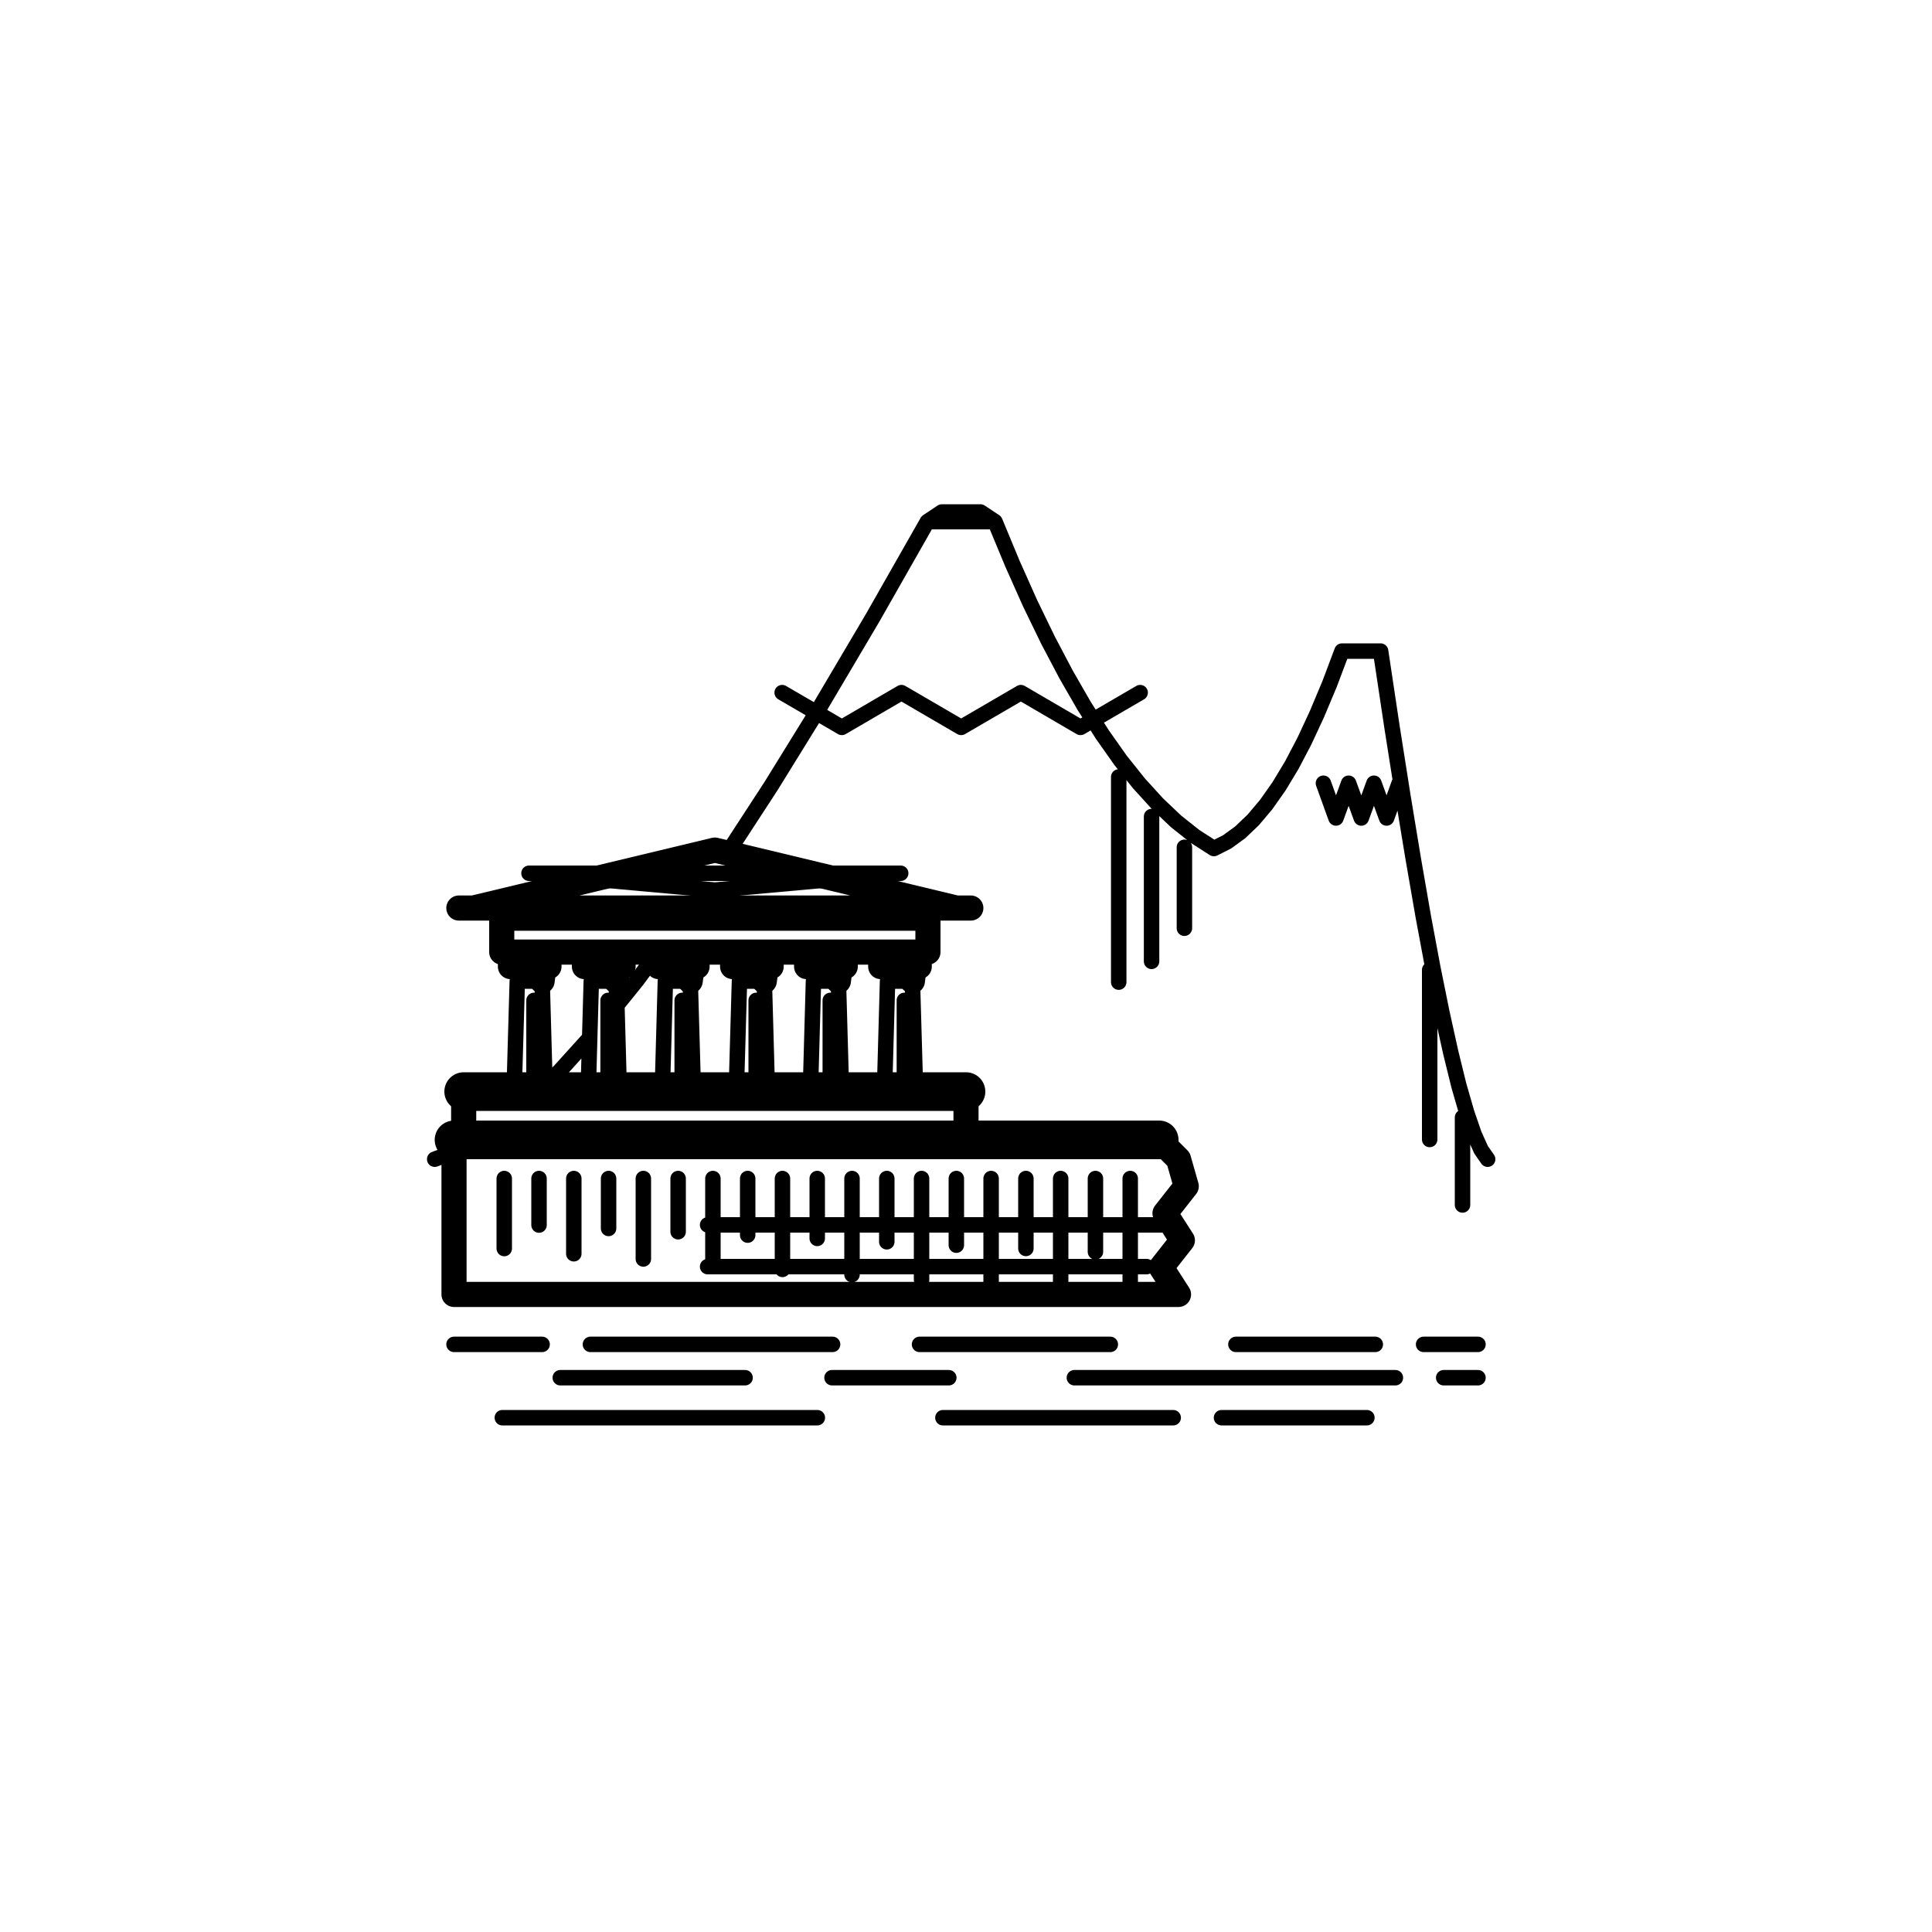
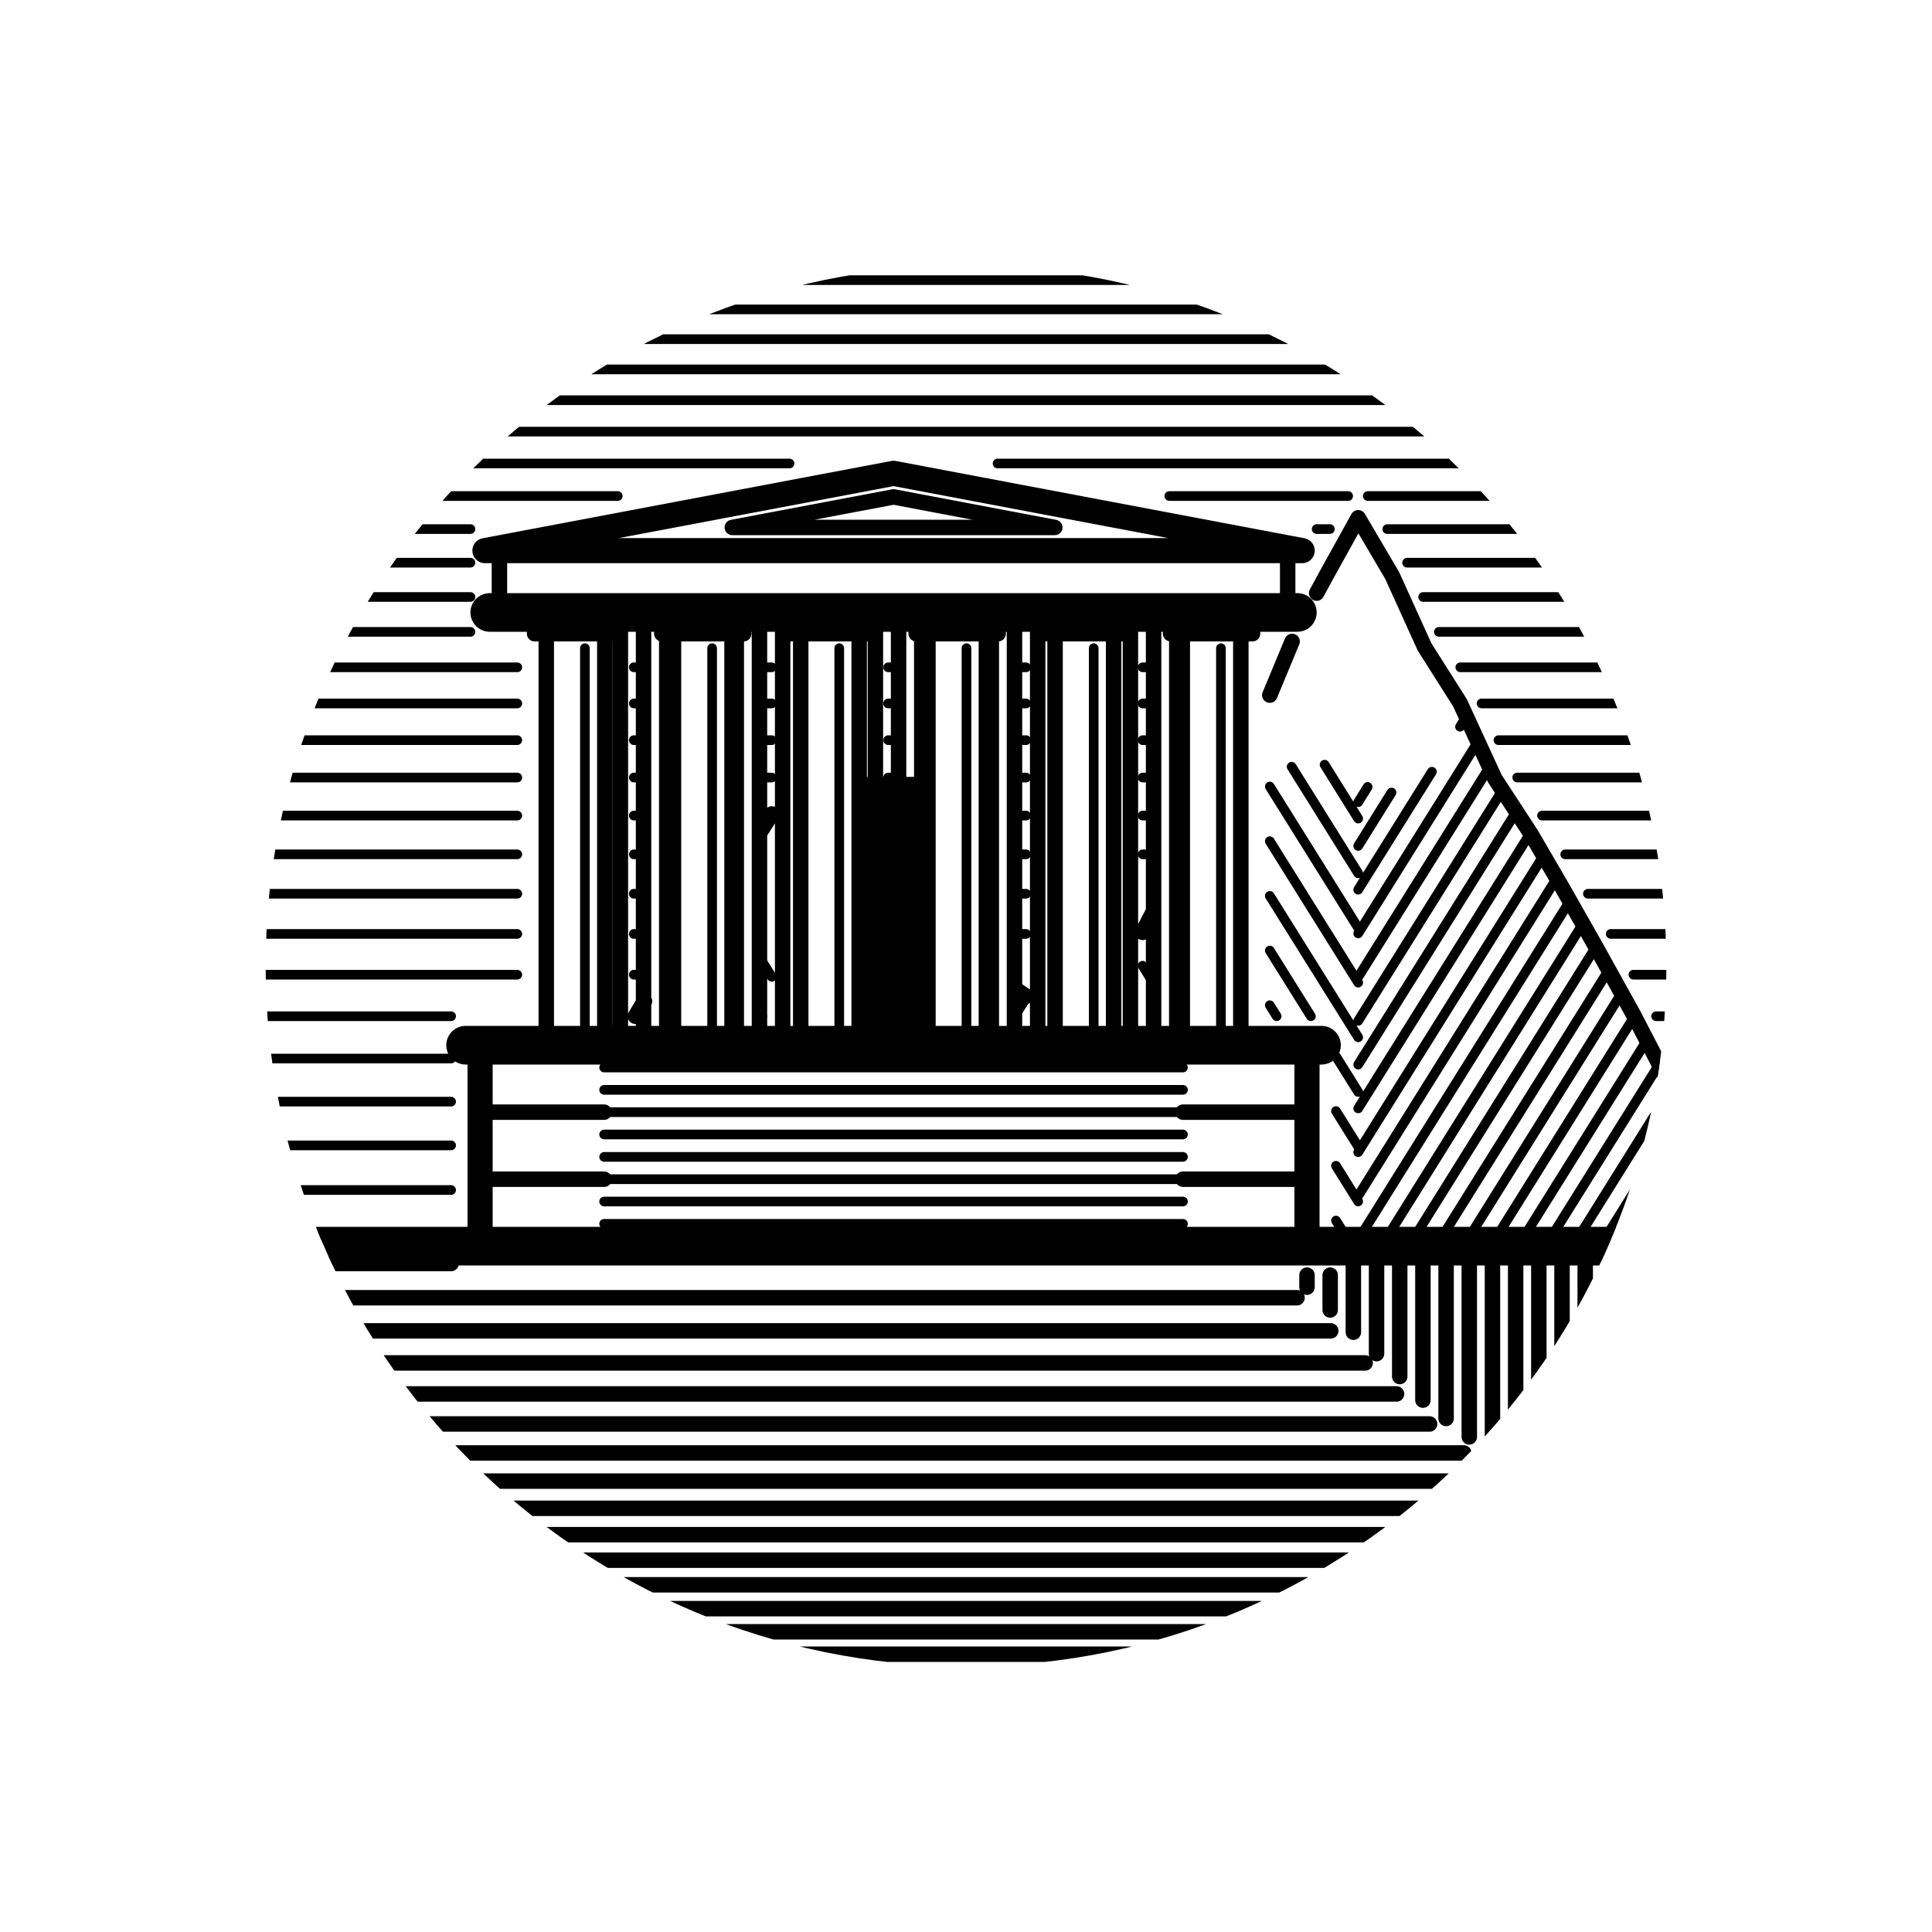
<svg xmlns="http://www.w3.org/2000/svg" viewBox="0 0 200 200">
  <defs>
    <clipPath id="w">
-       <path d="M26 100A74 74 0 1 1 174 100A74 74 0 1 1 26 100Z" />
+       <path d="M27.5 100A72.5 72.5 0 1 1 172.5 100A72.5 72.5 0 1 1 27.5 100Z" />
    </clipPath>
  </defs>
  <g clip-path="url(#w)" fill="none" stroke="#000" stroke-linecap="round" stroke-linejoin="round">
-     <path d="M45 120L47 119.25M56.42 112.34L57.93 110.88L61.05 107.43M63.86 104.05L65.93 101.49L68.1 98.56M75.3 88.31L79.82 81.37L84.96 73.05L90.35 63.93L96 54L103 54L104.82 58.38L106.65 62.48L108.5 66.29L110.36 69.82L112.23 73.07L114.11 76.03L116 78.71L117.91 81.1L119.83 83.21L121.76 85.04L123.7 86.58L125.66 87.84L127.03 87.15L128.39 86.16L129.74 84.87L131.08 83.28L132.41 81.39L133.73 79.2L135.04 76.7L136.34 73.9L137.64 70.8L138.92 67.4L142.92 67.4L144.09 75.19L145.22 82.36L146.3 88.91L147.33 94.84L148.32 100.15L149.27 104.84L150.17 108.91L151.02 112.37L151.84 115.21L152.6 117.42L153.32 119.02L154 120M96 54L97.5 53L101.5 53L103 54M80.97 71.7L87.15 75.3L93.32 71.7L99.5 75.3L105.68 71.7L111.85 75.3L118.03 71.7M137 81.08L138.3 84.68L139.61 81.08L140.92 84.68L142.23 81.08L143.54 84.68L144.84 81.08M115.81 80.43L115.81 101.67M119.21 84.53L119.21 99.52M122.61 87.71L122.61 96.09M148 100.4L148 117.96M151.4 115.67L151.4 124.74M117 122L117 133M113.4 122L113.4 129.59M109.8 122L109.8 133M106.2 122L106.2 129.24M102.6 122L102.6 133M99 122L99 128.9M95.4 122L95.4 132.49M91.8 122L91.8 128.55M88.2 122L88.2 131.95M84.6 122L84.6 128.2M81 122L81 131.41M77.4 122L77.4 127.86M73.8 122L73.8 130.87M70.2 122L70.2 127.51M66.6 122L66.6 130.33M63 122L63 127.17M59.4 122L59.4 129.79M55.8 122L55.8 126.82M52.2 122L52.2 129.25M73.25 126.8L120.9 126.8M73.25 131.12L118.7 131.12M51.94 95.55L96.06 95.55M53.55 101.56L56.12 101.56L56.44 113L53.22 113ZM55.28 103.56L55.28 111.5M61.21 101.56L63.79 101.56L64.11 113L60.89 113ZM62.95 103.56L62.95 111.5M68.88 101.56L71.45 101.56L71.78 113L68.56 113ZM70.62 103.56L70.62 111.5M76.55 101.56L79.12 101.56L79.44 113L76.22 113ZM78.28 103.56L78.28 111.5M84.21 101.56L86.79 101.56L87.11 113L83.89 113ZM85.95 103.56L85.95 111.5M91.88 101.56L94.45 101.56L94.78 113L91.56 113ZM93.62 103.56L93.62 111.5M54.76 90.4L74 92.14L93.24 90.4ZM47 139.17L56.12 139.17M61.12 139.17L86.19 139.17M95.19 139.17L114.94 139.17M127.94 139.17L142.37 139.17M147.37 139.17L153 139.17M58 142.62L77.13 142.62M86.13 142.62L98.22 142.62M111.22 142.62L144.45 142.62M149.45 142.62L153 142.62M52 146.76L84.61 146.76M97.61 146.76L121.45 146.76M126.45 146.76L141.5 146.76" stroke-width="1.6" />
-     <path d="M47 118L48 118L100 118L120 118L122 120L122.8 122.8L120.6 125.6L122.4 128.4L120.2 131.2L122 134L47 134L47 118M48 113L48 118L100 118L100 113L94.78 113L91.56 113L87.11 113L83.89 113L79.44 113L76.22 113L71.78 113L68.56 113L64.11 113L60.89 113L56.44 113L53.22 113L48 113M51.94 94L96.06 94L96.06 98.56L95.16 98.56M91.17 98.56L87.5 98.56M83.5 98.56L79.83 98.56M75.84 98.56L72.16 98.56M68.17 98.56L64.5 98.56M60.5 98.56L56.83 98.56M52.84 98.56L51.94 98.56L51.94 94M50.44 94L97.56 94M52.84 98.56L56.83 98.56L56.83 100.06L52.84 100.06ZM53.35 100.06L56.31 100.06L56.12 101.56M60.5 98.56L64.5 98.56L64.5 100.06L60.5 100.06ZM61.02 100.06L63.98 100.06L63.79 101.56M68.17 98.56L72.16 98.56L72.16 100.06L68.17 100.06ZM68.69 100.06L71.65 100.06L71.45 101.56M75.84 98.56L79.83 98.56L79.83 100.06L75.84 100.06ZM76.35 100.06L79.31 100.06L79.12 101.56M83.5 98.56L87.5 98.56L87.5 100.06L83.5 100.06ZM84.02 100.06L86.98 100.06L86.79 101.56M91.17 98.56L95.16 98.56L95.16 100.06L91.17 100.06ZM91.69 100.06L94.65 100.06L94.45 101.56M49 94L74 88L99 94ZM47.5 94L100.5 94" stroke-width="2.6" />
-     <path d="M47 118L48 118L100 118L120 118M48 113L53.22 113L56.44 113L60.89 113L64.11 113L68.56 113L71.78 113L76.22 113L79.44 113L83.89 113L87.11 113L91.56 113L94.78 113L100 113" stroke-width="4" />
+     <path d="M88.22 80.42L96.78 80.42L96.78 108.2L88.22 108.2Z" fill="#000" stroke="none" />
+     <path d="M27.5 29L172.5 29M27.5 32.03L172.5 32.03M27.5 35.11L172.5 35.11M27.5 38.24L172.5 38.24M27.5 41.43L172.5 41.43M27.5 44.68L172.5 44.68M27.5 47.98L81.73 47.98M103.27 47.98L172.5 47.98M27.5 51.35L63.95 51.35M121.05 51.35L139.56 51.35M141.59 51.35L172.5 51.35M27.5 54.77L48.7 54.77M136.3 54.77L137.67 54.77M143.61 54.77L172.5 54.77M27.5 58.25L48.7 58.25M145.66 58.25L172.5 58.25M27.5 61.8L48.7 61.8M147.32 61.8L172.5 61.8M27.5 65.41L48.7 65.41M148.95 65.41L172.5 65.41M27.5 69.08L53.55 69.08M65.61 69.08L66.72 69.08M78.78 69.08L79.89 69.08M91.94 69.08L93.06 69.08M105.11 69.08L106.22 69.08M118.28 69.08L119.39 69.08M151.17 69.08L172.5 69.08M27.5 72.82L53.55 72.82M65.61 72.82L66.72 72.82M78.78 72.82L79.89 72.82M91.94 72.82L93.06 72.82M105.11 72.82L106.22 72.82M118.28 72.82L119.39 72.82M153.37 72.82L172.5 72.82M27.5 76.62L53.55 76.62M65.61 76.62L66.72 76.62M78.78 76.62L79.89 76.62M91.94 76.62L93.06 76.62M105.11 76.62L106.22 76.62M118.28 76.62L119.39 76.62M155.12 76.62L172.5 76.62M27.5 80.49L53.55 80.49M65.61 80.49L66.72 80.49M78.78 80.49L79.89 80.49M91.94 80.49L93.06 80.49M105.11 80.49L106.22 80.49M118.28 80.49L119.39 80.49M157.06 80.49L172.5 80.49M27.5 84.43L53.55 84.43M65.61 84.43L66.72 84.43M91.94 84.43L93.06 84.43M105.11 84.43L106.22 84.43M118.28 84.43L119.39 84.43M159.63 84.43L172.5 84.43M27.5 88.44L53.55 88.44M65.61 88.44L66.72 88.44M105.11 88.44L106.22 88.44M118.28 88.44L119.39 88.44M162.03 88.44L172.5 88.44M27.5 92.52L53.55 92.52M65.61 92.52L66.72 92.52M105.11 92.52L106.22 92.52M164.38 92.52L172.5 92.52M27.5 96.68L53.55 96.68M65.61 96.68L66.72 96.68M105.11 96.68L106.22 96.68M166.74 96.68L172.5 96.68M27.5 100.9L53.55 100.9M65.61 100.9L66.42 100.9M169.09 100.9L172.5 100.9M27.5 105.2L46.7 105.2M171.44 105.2L172.5 105.2M27.5 109.58L46.7 109.58M27.5 114.04L46.7 114.04M27.5 118.57L46.7 118.57M27.5 123.19L46.7 123.19M27.5 127.88L46.7 127.88M78.78 99.34L79.89 101.12M78.78 105.01L78.9 105.2M91.94 99L92.69 97.81M91.94 103.53L93.06 101.75M105.11 105.1L106.22 103.32M137.12 79.16L140.6 84.74M133.71 79.37L140.6 90.4M131.45 81.42L140.6 96.06M131.45 87.08L140.6 101.72M131.45 92.74L140.6 107.38M131.45 98.4L135.7 105.2M138.3 109.36L140.6 113.04M131.45 104.06L132.16 105.2M138.3 115.02L140.6 118.7M138.3 120.68L140.6 124.37M118.91 95.31L119.39 96.09M138.3 126.35L139.02 127.5M118.28 99.97L119.39 101.75M140.6 83.04L141.58 81.46M140.6 87.57L144.05 82.04M140.6 92.1L148.23 79.89M151.14 75.23L151.79 74.18M140.6 96.63L152.99 76.79M140.6 101.15L154.19 79.4M140.6 105.68L155.53 81.8M140.6 110.21L156.97 84.01M140.6 114.74L158.42 86.23M140.6 119.27L159.79 88.56M140.6 123.8L161.15 90.91M141.12 127.5L162.51 93.27M143.95 127.5L163.85 95.64M146.78 127.5L165.2 98.02M149.61 127.5L166.53 100.42M152.44 127.5L167.86 102.81M155.27 127.5L169.19 105.21M158.1 127.5L170.48 107.69M160.93 127.5L171.76 110.17M163.76 127.5L172.5 113.51M166.59 127.5L172.5 118.04M169.42 127.5L172.5 122.57M172.25 127.5L172.5 127.1M60.55 67.1L60.55 106.7M73.72 67.1L73.72 106.7M86.88 67.1L86.88 106.7M100.05 67.1L100.05 106.7M113.22 67.1L113.22 106.7M126.39 67.1L126.39 106.7M62.54 110.51L122.46 110.51M62.54 112.82L122.46 112.82M62.54 115.13L122.46 115.13M62.54 117.44L122.46 117.44M62.54 119.76L122.46 119.76M62.54 122.07L122.46 122.07M62.54 124.38L122.46 124.38M62.54 126.69L122.46 126.69" stroke-width="1" />
+     <path d="M65.77 105.2L66.62 103.77L66.72 103.65M78.78 86.01L79.89 84.26M91.94 89.46L92.12 89.64L93.06 90.82M105.11 102.37L106.22 103.13M118.28 96.52L119.39 94.36M131.45 71.96L133.76 66.4M136.3 61.4L137.28 59.59L140.6 53.6L144.12 59.58L147.47 66.97L151.14 72.76L154.75 80.61L158.49 86.34L161.74 91.92L165.22 98.05L169.07 104.99L172.5 111.6M27.5 130.8L46.7 130.8M27.5 134.34L134.27 134.34M27.5 137.77L137.76 137.77M27.5 141.09L141.32 141.09M27.5 144.3L144.57 144.3M27.5 147.41L147.99 147.41M27.5 150.41L151.53 150.41M27.5 153.32L153.53 153.32M27.5 156.14L172.5 156.14M27.5 158.87L172.5 158.87M27.5 161.51L172.5 161.51M27.5 164.06L172.5 164.06M27.5 166.53L172.5 166.53M27.5 168.92L172.5 168.92M27.5 171.24L172.5 171.24M171.3 129L171.3 154.04M168.9 129L168.9 153.87M166.5 129L166.5 153.71M164.1 129L164.1 153.54M161.7 129L161.7 153.38M159.3 129L159.3 153.21M156.9 129L156.9 153.05M154.5 129L154.5 152.08M152.1 129L152.1 148.75M149.7 129L149.7 146.84M147.3 129L147.3 144.94M144.9 129L144.9 142.5M142.5 129L142.5 140.13M140.1 129L140.1 137.91M137.7 132L137.7 135.61M135.3 132L135.3 133.25M172.5 129.8L138.3 129.8M121.82 65.6L121.82 108.2M119.42 63.4L119.42 108.2M117.02 63.4L117.02 108.2M107.42 63.4L107.42 108.2M105.02 63.4L105.02 108.2M102.62 65.6L102.62 108.2M95.42 65.6L95.42 108.2M93.02 63.4L93.02 108.2M90.62 63.4L90.62 108.2M81.02 63.4L81.02 108.2M78.62 63.4L78.62 108.2M76.22 65.6L76.22 108.2M69.02 65.6L69.02 108.2M66.62 63.4L66.62 108.2M64.22 63.4L64.22 108.2M62.61 65.6L62.61 108.2M56.55 108.2L56.55 65.6M55.34 63.4L63.82 63.4L63.82 65.6L55.34 65.6ZM75.78 65.6L75.78 108.2M69.72 108.2L69.72 65.6M68.51 63.4L76.99 63.4L76.99 65.6L68.51 65.6ZM88.94 65.6L88.94 108.2M82.89 108.2L82.89 65.6M81.67 63.4L90.16 63.4L90.16 65.6L81.67 65.6ZM102.11 65.6L102.11 108.2M96.06 108.2L96.06 65.6M94.84 63.4L103.33 63.4L103.33 65.6L94.84 65.6ZM115.28 65.6L115.28 108.2M109.22 108.2L109.22 65.6M108.01 63.4L116.49 63.4L116.49 65.6L108.01 65.6ZM128.45 65.6L128.45 108.2M122.39 108.2L122.39 65.6M121.18 63.4L129.66 63.4L129.66 65.6L121.18 65.6ZM51.7 57L133.3 57L133.3 63.4L51.7 63.4ZM75.81 54.6L92.5 51.44L109.19 54.6ZM50.7 115.13L62.54 115.13M122.46 115.13L134.3 115.13M50.7 122.07L62.54 122.07M122.46 122.07L134.3 122.07" stroke-width="1.6" />
+     <path d="M50.2 57L92.5 49L134.8 57ZM50.2 57L134.8 57M49.7 108.2L135.3 108.2L135.3 129L49.7 129Z" stroke-width="2.6" />
+     <path d="M50.7 63.4L134.3 63.4M48.2 108.2L136.8 108.2M27.5 129L172.5 129" stroke-width="4" />
  </g>
</svg>
